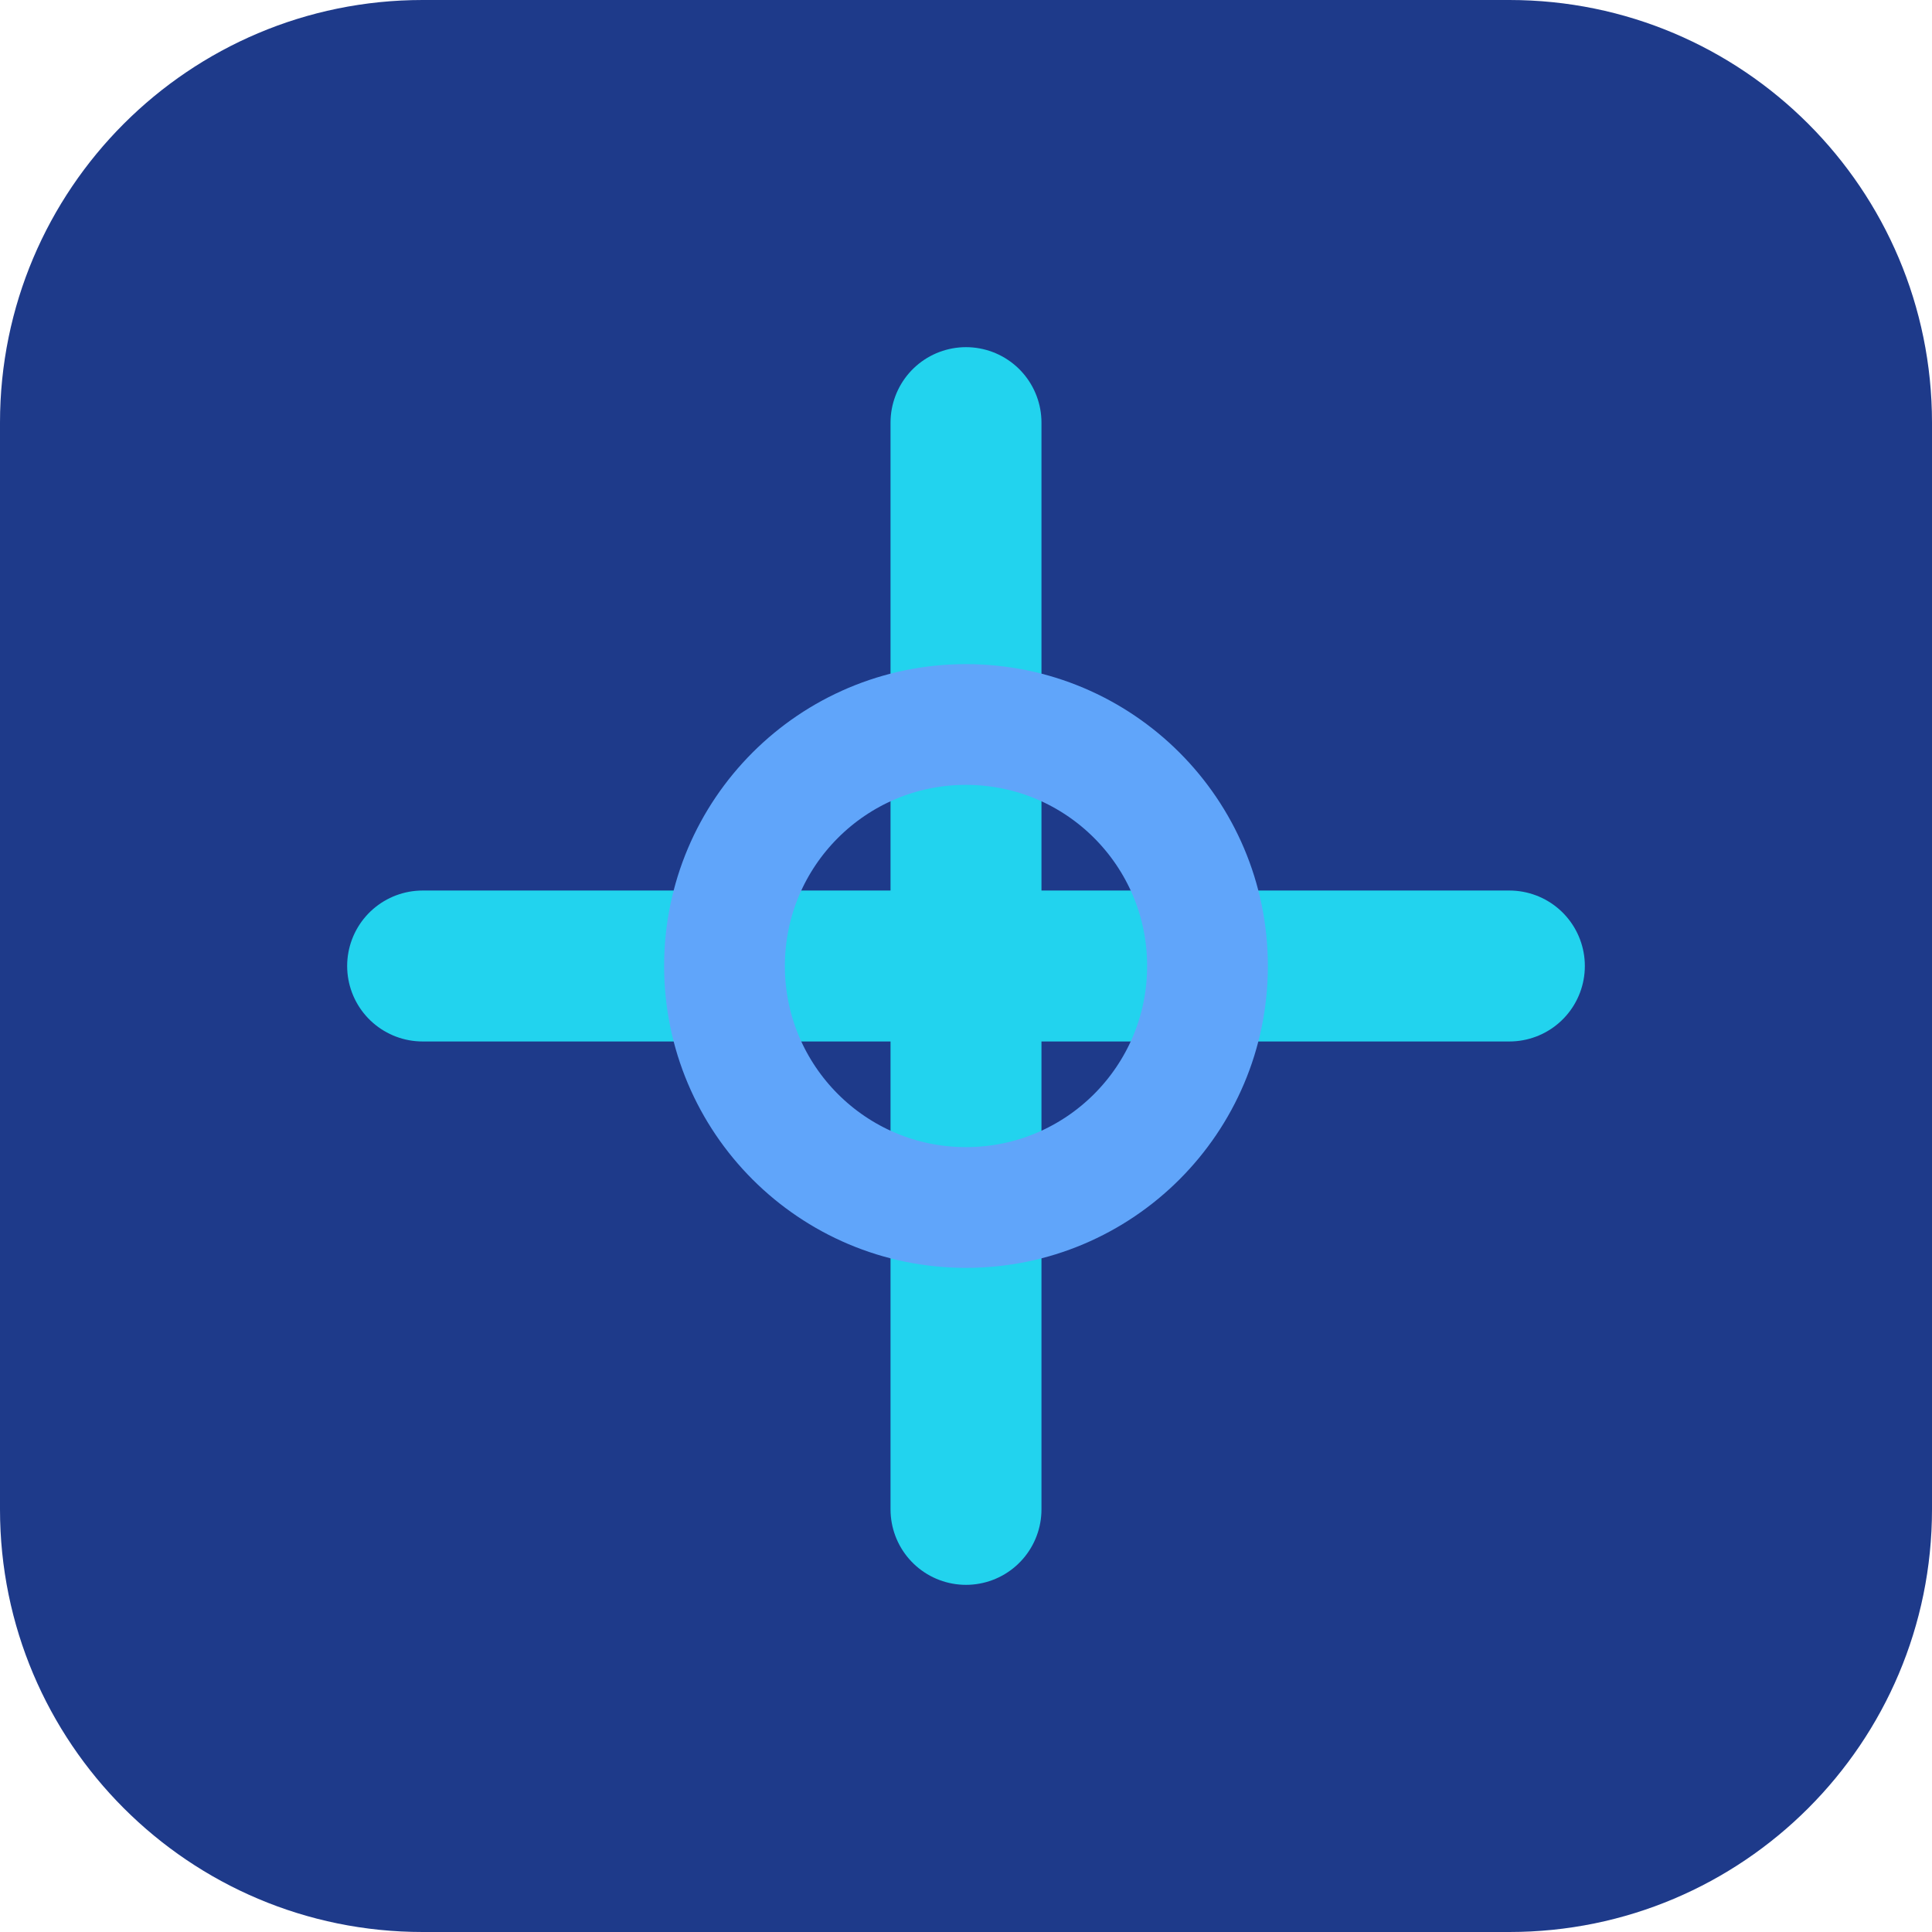
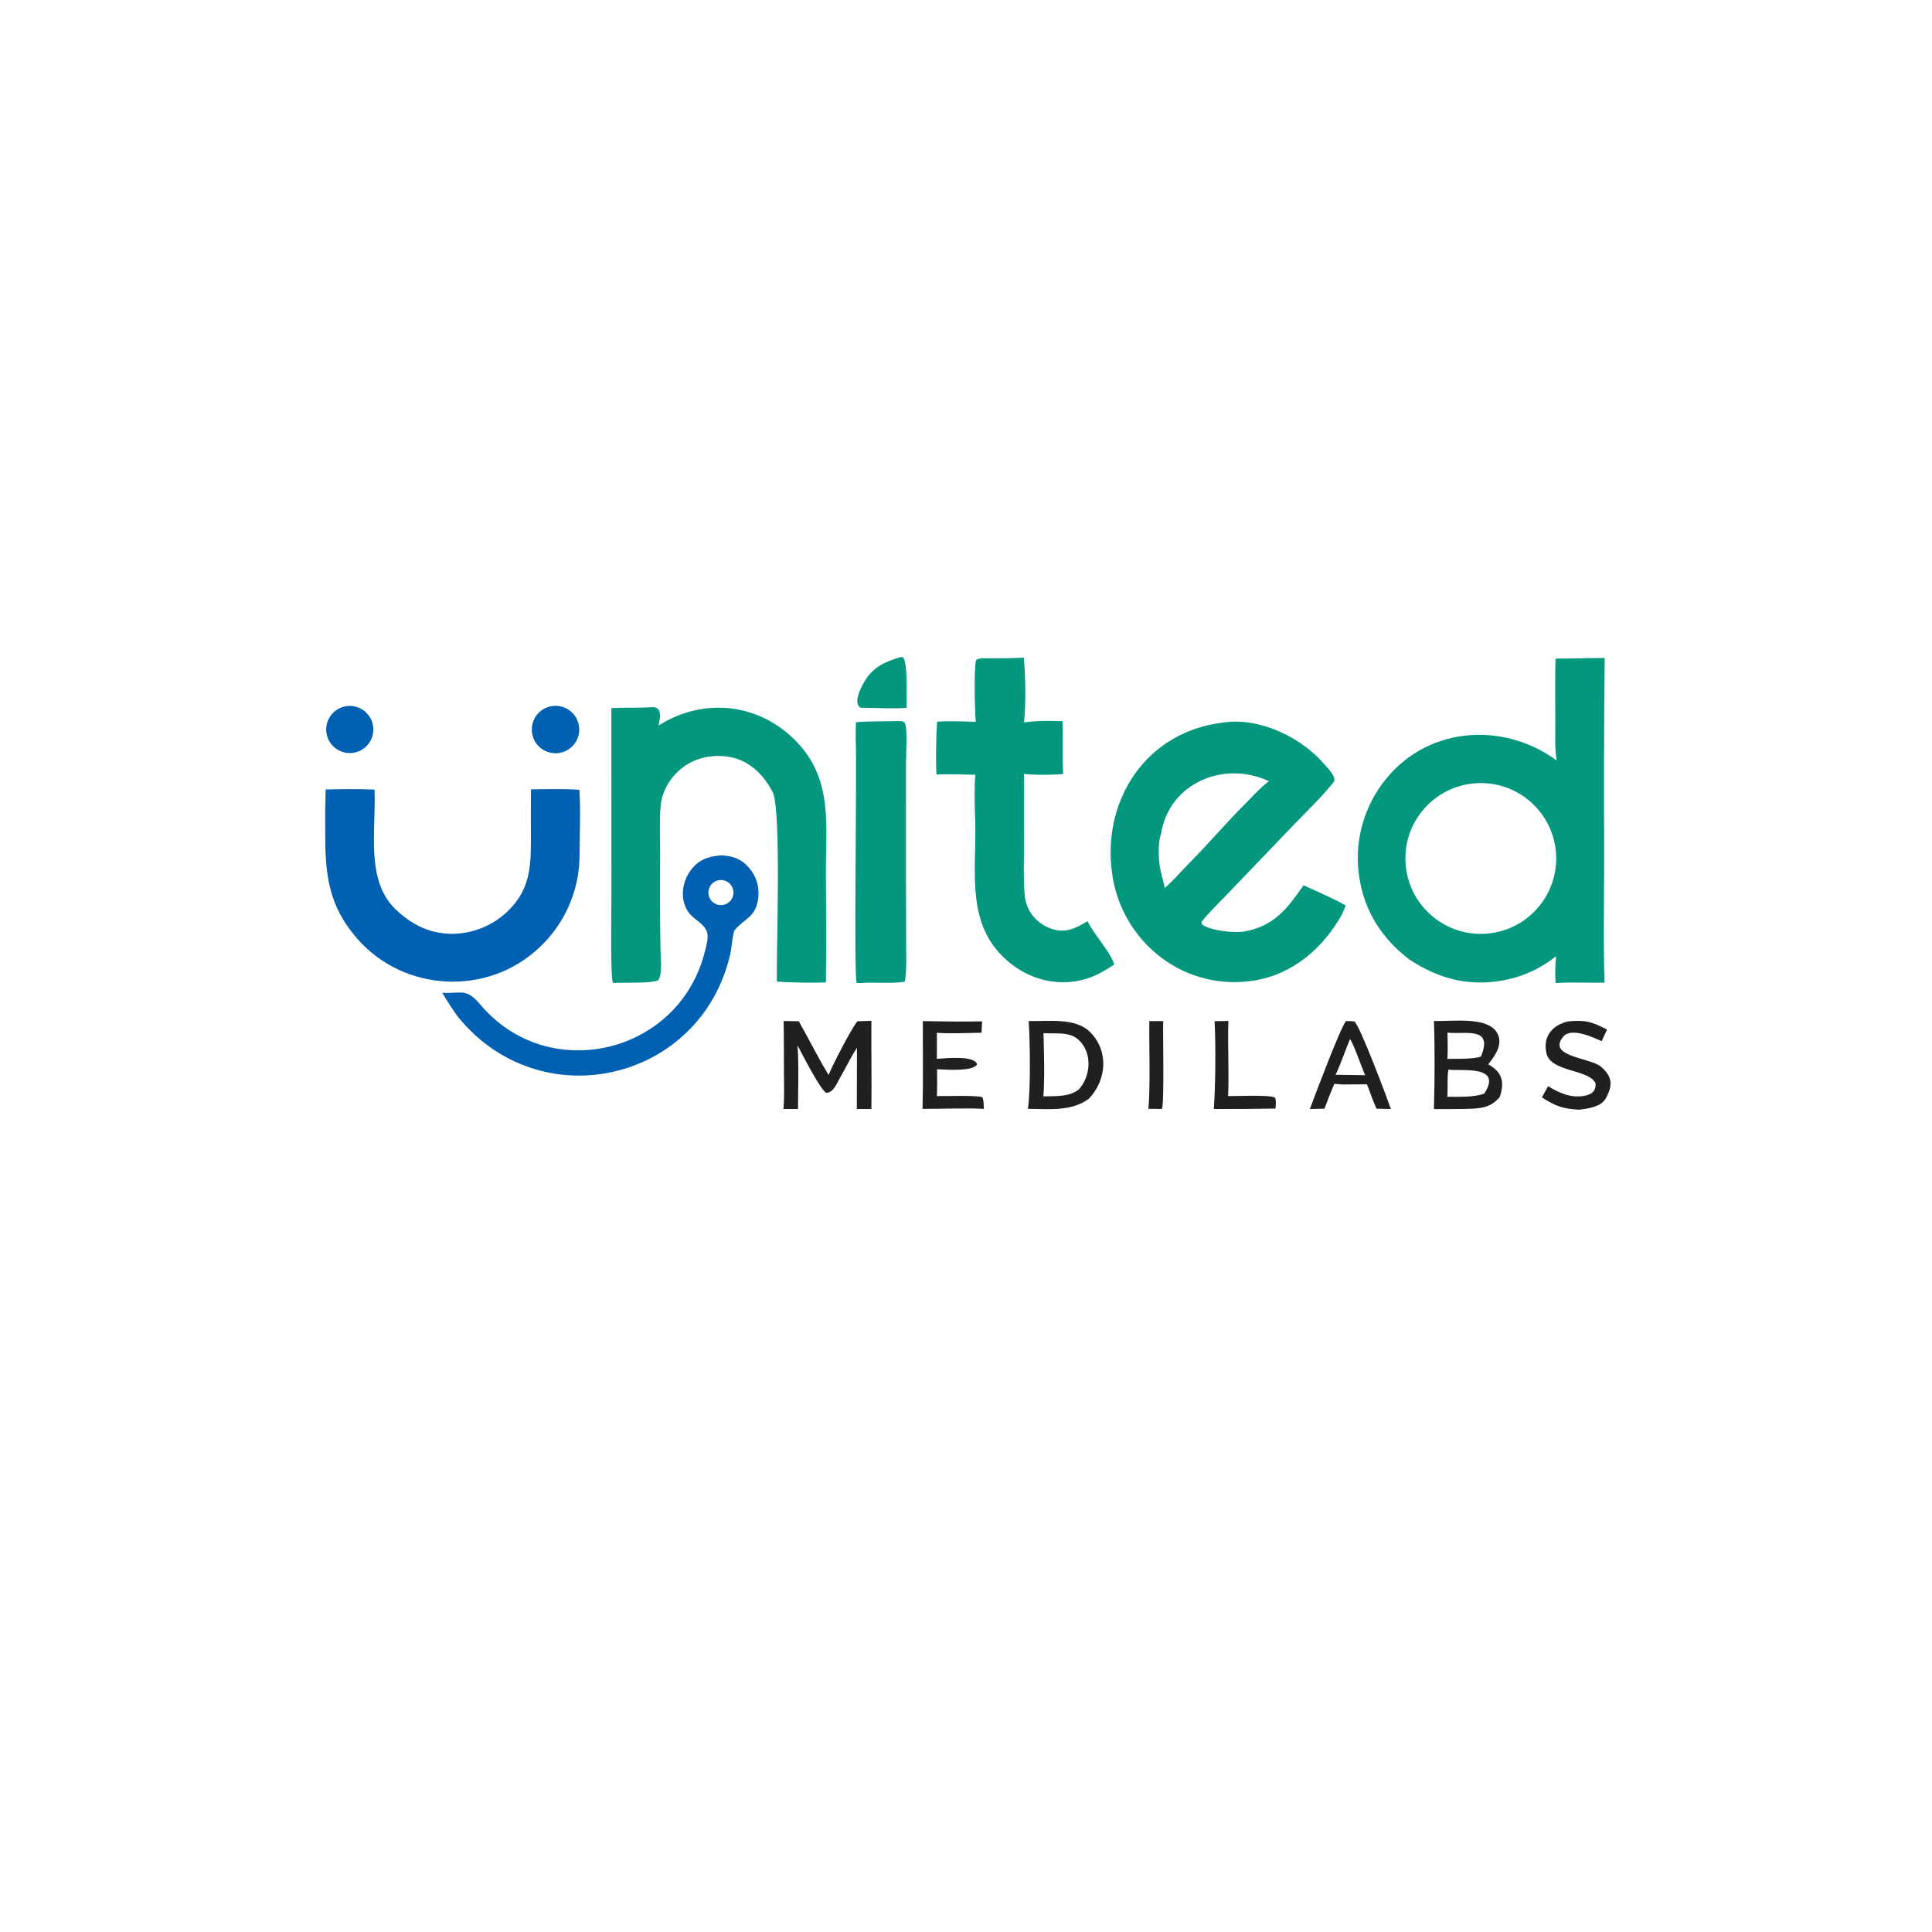
- <svg xmlns="http://www.w3.org/2000/svg" viewBox="0 0 32 32" fill="none">
-   <rect width="32" height="32" rx="7" fill="#1e3a8a" />
-   <path d="M16 7v18M7 16h18" stroke="#22d3ee" stroke-width="2.5" stroke-linecap="round" />
-   <circle cx="16" cy="16" r="4" stroke="#60a5fa" stroke-width="2" fill="none" />
+ <svg xmlns="http://www.w3.org/2000/svg" version="1.1" style="display: block;" viewBox="0 0 2000 2000" width="500" height="500" preserveAspectRatio="none">
+   <path transform="translate(0,0)" fill="rgb(3,152,126)" d="M 1637.43 681.435 C 1644.86 681.095 1653.21 681.43 1661.18 681.101 C 1660.46 748.759 1660.29 816.422 1660.65 884.083 C 1660.69 926.937 1659.55 974.778 1661.07 1017.29 C 1643.85 1017.5 1627.61 1016.58 1610.35 1017.64 C 1609.53 1007.68 1610.09 999.793 1610.74 989.925 C 1595.92 1001.86 1578.51 1010.16 1559.9 1014.14 C 1522.21 1021.92 1490.58 1014.04 1458.94 993.265 C 1431.12 971.955 1412.91 944.388 1407.33 909.419 C 1401.58 874.806 1410.14 839.342 1431.05 811.166 C 1473.94 752.84 1554.16 745.321 1611.54 787.288 C 1609.82 778.235 1609.95 768.712 1610.03 759.513 C 1610.25 733.689 1609.47 707.63 1610.29 681.833 L 1637.43 681.435 z M 1536.52 966.659 C 1579.82 964.658 1613.2 927.747 1610.85 884.457 C 1608.5 841.167 1571.32 808.089 1528.05 810.79 C 1485.27 813.461 1452.65 850.126 1454.98 892.923 C 1457.3 935.72 1493.7 968.637 1536.52 966.659 z" />
+   <path transform="translate(0,0)" fill="rgb(3,152,126)" d="M 1270.79 747.376 C 1306.79 744.015 1347.46 763.988 1370.39 790.54 C 1373.72 794.402 1384.58 804.696 1380.35 809.954 C 1368.44 824.772 1354.16 838.509 1340.87 852.242 L 1267.31 928.923 C 1262.88 933.517 1245.94 950.273 1243.73 954.832 L 1244.59 957.094 C 1252.86 963.38 1277.74 966.117 1288.06 964.271 C 1319.52 958.642 1332.7 940.106 1349.5 916.449 C 1361.22 921.948 1382.75 931.129 1393.07 937.393 L 1389.64 945.843 C 1370.28 980.948 1338.56 1008.81 1297.88 1015.09 C 1263.99 1020.57 1229.33 1011.95 1201.96 991.213 C 1173.96 969.955 1155.66 938.351 1151.16 903.483 C 1141.53 832.842 1180.93 765.96 1252.27 750.3 C 1258.31 748.975 1264.67 748.202 1270.79 747.376 z M 1205.84 919.194 C 1213.79 912.401 1223.53 901.146 1231.02 893.599 C 1250.77 873.72 1268.93 852.102 1288.73 832.419 C 1296.33 824.868 1305.15 814.821 1313.59 808.713 C 1267.01 786.821 1210.4 810.626 1201.97 862.82 C 1198.34 873.122 1199.04 892.174 1201.79 902.681 L 1205.84 919.194 z" />
+   <path transform="translate(0,0)" fill="rgb(3,152,126)" d="M 666.51 732.5 C 668.833 732.347 671.158 732.226 673.484 732.139 C 677.477 732.004 678.91 731.898 681.948 734.712 C 684.441 740.051 682.806 745.139 681.774 751.05 C 728.404 721.442 786.297 727.699 824.895 768.115 C 862.377 807.361 854.79 854.15 854.997 903.855 C 855.154 941.374 855.738 979.482 854.939 1017.05 C 843.038 1017.58 815.517 1017.13 804.149 1016.1 C 803.682 982.23 808.804 845.104 800.375 821.003 C 787.246 795.2 766.34 779.901 736.427 782.923 C 714.022 785.153 694.828 799.915 686.922 820.997 C 685.297 825.46 684.267 830.117 683.858 834.849 C 682.455 850.014 683.4 869.908 683.357 885.601 C 683.048 917.642 683.17 949.686 683.724 981.724 C 683.91 990.417 685.984 1009.14 681.264 1014.84 C 674.012 1018.16 645.848 1017.01 634.527 1017.49 C 631.694 1012.37 632.955 938.267 632.934 927.391 L 632.889 733.019 C 643.61 732.508 655.629 732.644 666.51 732.5 z" />
+   <path transform="translate(0,0)" fill="rgb(3,152,126)" d="M 1019.52 681.429 C 1033.45 681.505 1045.98 681.521 1059.87 680.786 C 1061.59 699.82 1062.05 728.816 1060.1 747.849 C 1074.68 745.758 1085.18 746.227 1099.86 746.527 C 1100.65 764.502 1099.65 782.596 1100.58 801.278 C 1091.88 802.21 1068.81 802.516 1060.12 801.089 L 1060.09 876.512 C 1060.01 893.122 1059.33 910.214 1060.76 926.688 C 1062.27 944.082 1074.59 957.855 1091.28 962.311 C 1104.7 965.895 1114.82 960.129 1125.83 953.61 C 1132.31 967.152 1149.52 985.346 1153.47 998.407 C 1150.38 1000.57 1146.75 1002.67 1143.5 1004.66 C 1105.75 1027.6 1059.39 1016.86 1031.45 982.905 C 1000.77 945.625 1011.15 894.189 1009.52 849.303 C 1009.02 835.559 1008.38 815.049 1009.7 801.957 C 996.656 802.005 982.186 801.088 969.442 801.799 C 968.578 786.491 969.051 762.357 970.118 747.112 C 981.965 746.099 998.059 746.871 1010.09 747.216 C 1009.22 736.306 1007.93 691.271 1010.51 683.152 C 1012.81 681.369 1016.39 681.633 1019.52 681.429 z" />
+   <path transform="translate(0,0)" fill="rgb(0,96,177)" d="M 549.672 817.161 C 564.897 816.974 585.062 816.362 599.839 817.643 C 600.773 833.652 600.458 848.508 600.208 864.5 L 599.917 887.662 C 599.259 922.994 584.323 956.554 558.515 980.693 C 505.395 1031.23 419.071 1027.27 370.486 972.458 C 339.449 937.444 336.611 904.632 336.622 860.112 C 336.501 845.822 336.676 831.531 337.146 817.249 C 352.66 816.876 372.483 816.634 387.751 817.404 C 389.346 860.255 378.177 911.22 409.551 941.378 C 425.516 956.724 444.231 966.268 466.513 966.683 C 488.926 966.965 510.515 958.246 526.446 942.479 C 550.295 918.8 549.624 893.768 549.581 862.889 C 549.493 847.646 549.523 832.403 549.672 817.161 z" />
+   <path transform="translate(0,0)" fill="rgb(0,96,177)" d="M 746.721 885.431 C 758.867 886.161 767.301 888.88 775.7 898.711 C 782.73 906.874 786.106 917.563 785.041 928.284 C 782.981 949.859 771.224 949.956 760.276 963.121 C 757.868 970.101 757.451 981.414 755.802 988.45 C 725.077 1119.53 559.873 1158.3 474.056 1052.61 C 467.975 1044.41 463.139 1036.43 457.769 1027.77 C 479.756 1028.57 482.49 1022.6 497.851 1040.64 C 567.772 1122.63 701.295 1091.49 729.063 987.397 C 734.644 966.474 735.127 962.898 718.8 950.534 C 702.464 938.164 704.066 913.488 716.65 898.817 C 724.864 889.24 733.899 886.505 746.721 885.431 z M 748.554 936.78 C 753.246 935.957 757.111 932.632 758.626 928.116 C 760.14 923.6 759.062 918.616 755.815 915.131 C 752.568 911.645 747.674 910.216 743.062 911.407 C 736.308 913.151 732.137 919.916 733.613 926.733 C 735.088 933.55 741.684 937.985 748.554 936.78 z" />
+   <path transform="translate(0,0)" fill="rgb(3,152,126)" d="M 929.636 746.434 C 934.155 746.691 933.478 745.978 936.65 748.183 C 939.761 754.42 937.876 780.744 937.876 789.903 L 937.884 918.092 L 938.001 975.054 C 938.059 986.347 938.764 1005.46 936.79 1015.83 C 932.863 1018.36 903.933 1016.91 895.759 1017.34 C 892.115 1017.76 890.649 1017.71 886.952 1017.57 C 883.425 1013.49 887.433 789.513 885.763 764.957 C 885.623 762.893 885.947 750.619 886.015 747.69 C 895.61 746.507 918.399 746.821 929.636 746.434 z" />
+   <path transform="translate(0,0)" fill="rgb(33,31,32)" d="M 1064.87 1056.97 C 1085.1 1057.54 1113.24 1053.07 1128.54 1068.48 C 1147.97 1088.05 1145.66 1117.81 1127.37 1137.24 C 1109.6 1150.78 1085.94 1148.03 1064.08 1147.81 C 1067.04 1128.71 1066.32 1076.94 1064.87 1056.97 z M 1080.1 1134.95 C 1092.82 1134.59 1106.4 1135.74 1116.65 1127.93 C 1129.25 1114.39 1131.1 1089.92 1116.75 1076.6 C 1106.85 1067.42 1092.45 1070.44 1080.19 1069.52 C 1080.75 1087.29 1081.57 1117.38 1080.1 1134.95 z" />
+   <path transform="translate(0,0)" fill="rgb(33,31,32)" d="M 1484.4 1056.87 C 1503.74 1057.74 1544.98 1050.82 1551.5 1073.24 C 1554.52 1083.6 1546.64 1094.29 1540.57 1101.78 C 1555.2 1109.83 1557.69 1120.06 1552.58 1135.58 C 1542.51 1147.67 1530.79 1147.61 1516.09 1147.96 C 1505.55 1148.2 1494.95 1148.07 1484.41 1148.09 C 1485.16 1119.61 1485.44 1085.24 1484.4 1056.87 z M 1498.24 1135.43 C 1509.73 1135.25 1526.73 1136.2 1536.59 1131.96 C 1555.84 1102.31 1513.47 1108.94 1499.39 1107.31 C 1497.91 1115.19 1499.01 1126.74 1498.24 1135.43 z M 1498.33 1096.15 C 1507.26 1096.03 1525.3 1096.52 1533.01 1093.77 C 1546.22 1062.17 1517.29 1070.98 1498.42 1068.99 C 1498.6 1078.12 1498.92 1087.03 1498.33 1096.15 z" />
+   <path transform="translate(0,0)" fill="rgb(33,31,32)" d="M 887.55 1057.24 L 902.059 1056.75 C 901.847 1087.19 902.429 1117.7 902.063 1148.04 L 886.993 1147.99 L 887.086 1104.58 L 887.116 1084.77 C 880.561 1094.51 875.457 1105.65 869.538 1115.79 C 866.115 1121.66 862.837 1131.12 855.322 1131.31 C 848.828 1127.71 830.079 1090.35 825.534 1082.15 C 827.131 1101.13 826.201 1128.41 826.086 1148.03 L 811.045 1148.02 C 812.069 1136.05 811.574 1120.83 811.518 1108.59 C 811.568 1091.38 811.476 1074.16 811.243 1056.95 L 826.925 1057.19 C 837.027 1075.12 847.147 1095.48 857.766 1112.75 C 862.064 1102.16 880.847 1065.62 887.55 1057.24 z" />
+   <path transform="translate(0,0)" fill="rgb(33,31,32)" d="M 1393.32 1057.03 C 1396.91 1056.95 1398.48 1057.03 1402.05 1057.41 C 1407.6 1061.29 1435.89 1136.56 1439.81 1147.99 L 1424.95 1147.71 C 1421.3 1139.53 1418.25 1130.9 1415.13 1122.48 C 1410.92 1122.54 1406.71 1122.57 1402.5 1122.56 C 1395.14 1122.65 1388.58 1122.91 1381.26 1121.98 C 1377.64 1130.46 1374.25 1139.04 1371.1 1147.7 L 1355.96 1148.01 C 1360.85 1134.99 1387.46 1064.18 1393.32 1057.03 z M 1382.57 1112.64 L 1397.75 1112.78 L 1413.22 1113.07 C 1409.8 1105.62 1400.89 1079.39 1397.48 1075.73 C 1392.75 1087.07 1387.61 1102.15 1382.57 1112.64 z" />
+   <path transform="translate(0,0)" fill="rgb(33,31,32)" d="M 955.323 1057.07 C 975.288 1057.38 996.793 1057.74 1016.68 1057.29 C 1016.39 1061.04 1016.3 1065.27 1016.12 1069.07 C 1002.81 1069.27 982.398 1070.21 969.815 1069.13 C 969.936 1078.13 969.927 1087.12 969.789 1096.12 C 977.947 1095.6 1008.96 1092.13 1011.48 1101.85 C 1006.88 1109.59 979.012 1107.15 970.035 1106.9 C 970.229 1116.15 970.197 1125.4 969.938 1134.65 C 980.041 1134.84 1008.25 1133.63 1016.83 1135.73 C 1018.49 1138.83 1018.32 1144.2 1018.51 1147.93 C 1006.28 1146.85 968.948 1147.95 955.025 1147.89 C 955.811 1118.25 955.198 1086.93 955.323 1057.07 z" />
+   <path transform="translate(0,0)" fill="rgb(33,31,32)" d="M 1623.16 1057.36 C 1641.24 1055.6 1647.95 1057.73 1663.62 1065.79 C 1661.71 1069.69 1659.88 1073.85 1658.06 1077.82 C 1649.64 1074.11 1626.55 1063.04 1618.25 1073.15 C 1601.17 1093.96 1645.87 1094.83 1656.94 1104 C 1669.03 1114.01 1670.23 1123.46 1661.87 1137.69 C 1656.84 1146.05 1643.12 1147.68 1634.7 1148.76 C 1617.7 1147.79 1610.38 1145.12 1596.16 1136.01 C 1598.34 1132.17 1600.48 1128.31 1602.59 1124.43 C 1613.79 1131.35 1626.23 1136.8 1639.69 1134.48 C 1647.29 1133.16 1652.32 1129.87 1651.71 1121.48 C 1644.86 1106.43 1604.99 1110.24 1600.78 1090 C 1597.12 1072.45 1607.12 1061.29 1623.16 1057.36 z" />
+   <path transform="translate(0,0)" fill="rgb(3,152,126)" d="M 932.58 680.107 L 934.808 680.479 C 939.915 685.98 938.448 723.193 938.469 732.773 C 926.012 733.681 907.7 732.914 894.783 732.721 L 890.968 732.672 C 883.453 728.29 889.732 715.221 892.804 709.234 C 902.047 691.22 914.237 685.669 932.58 680.107 z" />
+   <path transform="translate(0,0)" fill="rgb(33,31,32)" d="M 1257.33 1057.13 C 1262.05 1057.11 1266.93 1056.92 1271.67 1056.81 C 1270.68 1082.34 1272.49 1108.84 1271.32 1134.64 C 1279.56 1134.87 1316.15 1132.95 1319.94 1136.47 C 1321.36 1140.47 1320.71 1143.35 1320.33 1147.6 C 1299.07 1147.94 1277.79 1148.07 1256.52 1148 C 1258.31 1125.35 1258.64 1080.71 1257.33 1057.13 z" />
+   <path transform="translate(0,0)" fill="rgb(0,96,177)" d="M 573.007 730.754 C 586.446 729.619 598.285 739.537 599.522 752.968 C 600.759 766.398 590.932 778.312 577.512 779.652 C 563.945 781.007 551.873 771.049 550.623 757.473 C 549.372 743.896 559.422 731.901 573.007 730.754 z" />
+   <path transform="translate(0,0)" fill="rgb(0,96,177)" d="M 359.735 730.886 C 369.107 729.981 378.163 734.548 383.007 742.622 C 387.851 750.696 387.617 760.836 382.408 768.679 C 378.359 774.773 371.79 778.73 364.51 779.459 C 351.083 780.802 339.114 770.994 337.794 757.564 C 336.473 744.134 346.303 732.183 359.735 730.886 z" />
+   <path transform="translate(0,0)" fill="rgb(33,31,32)" d="M 1189.76 1057.09 L 1204.14 1056.96 C 1203.64 1068.97 1205.49 1143.37 1202.75 1147.96 L 1188.85 1147.83 C 1190.96 1123.69 1189.46 1083.16 1189.76 1057.09 z" />
</svg>
